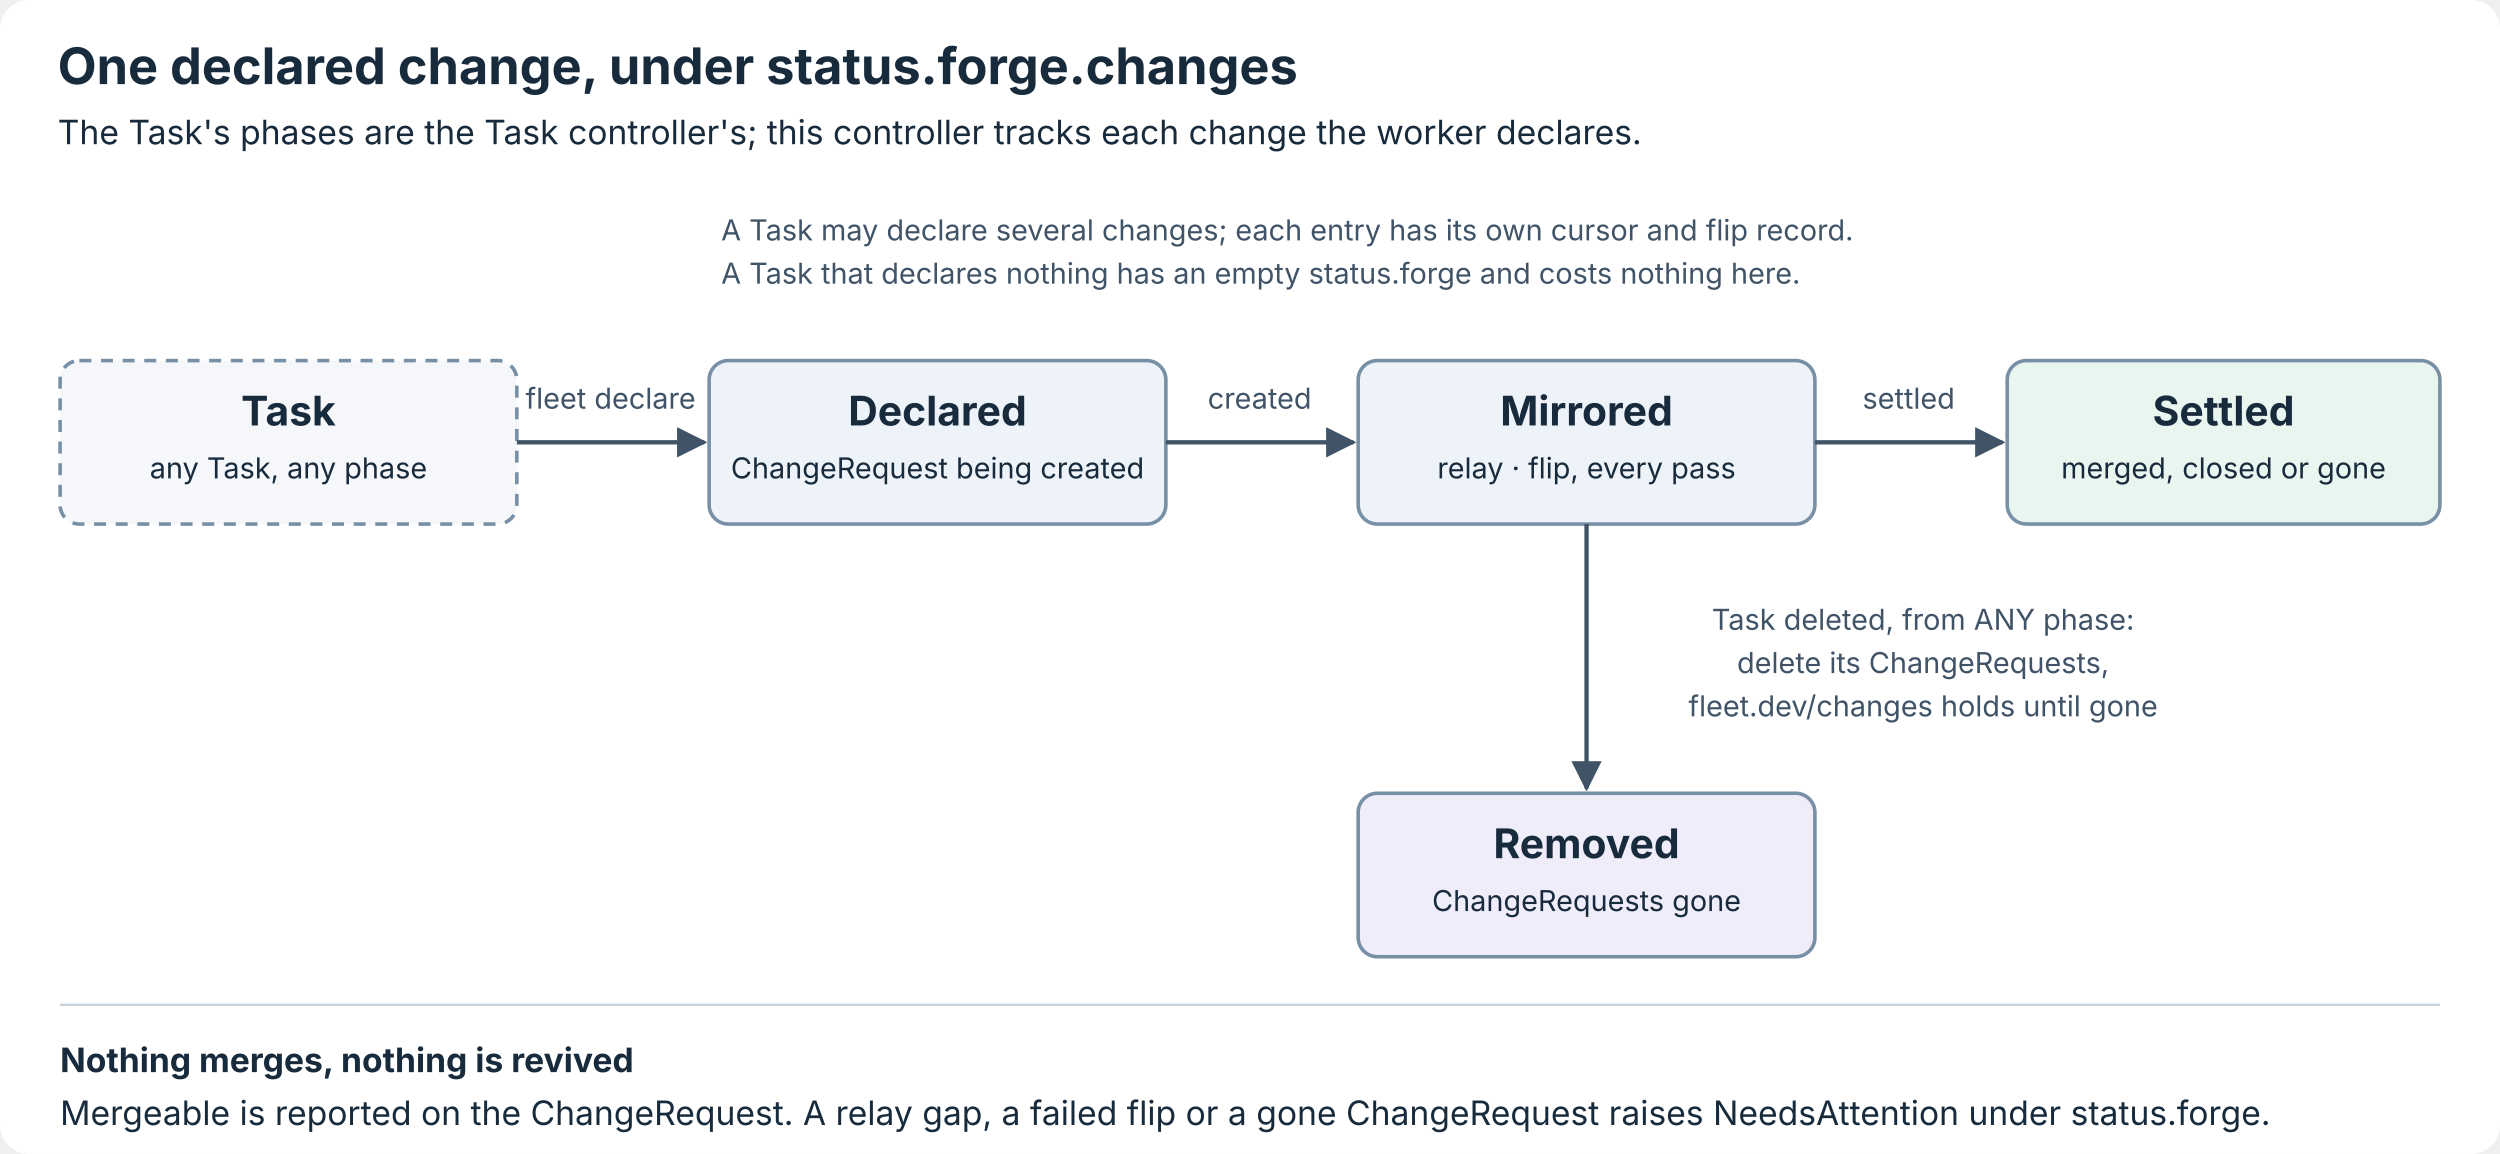
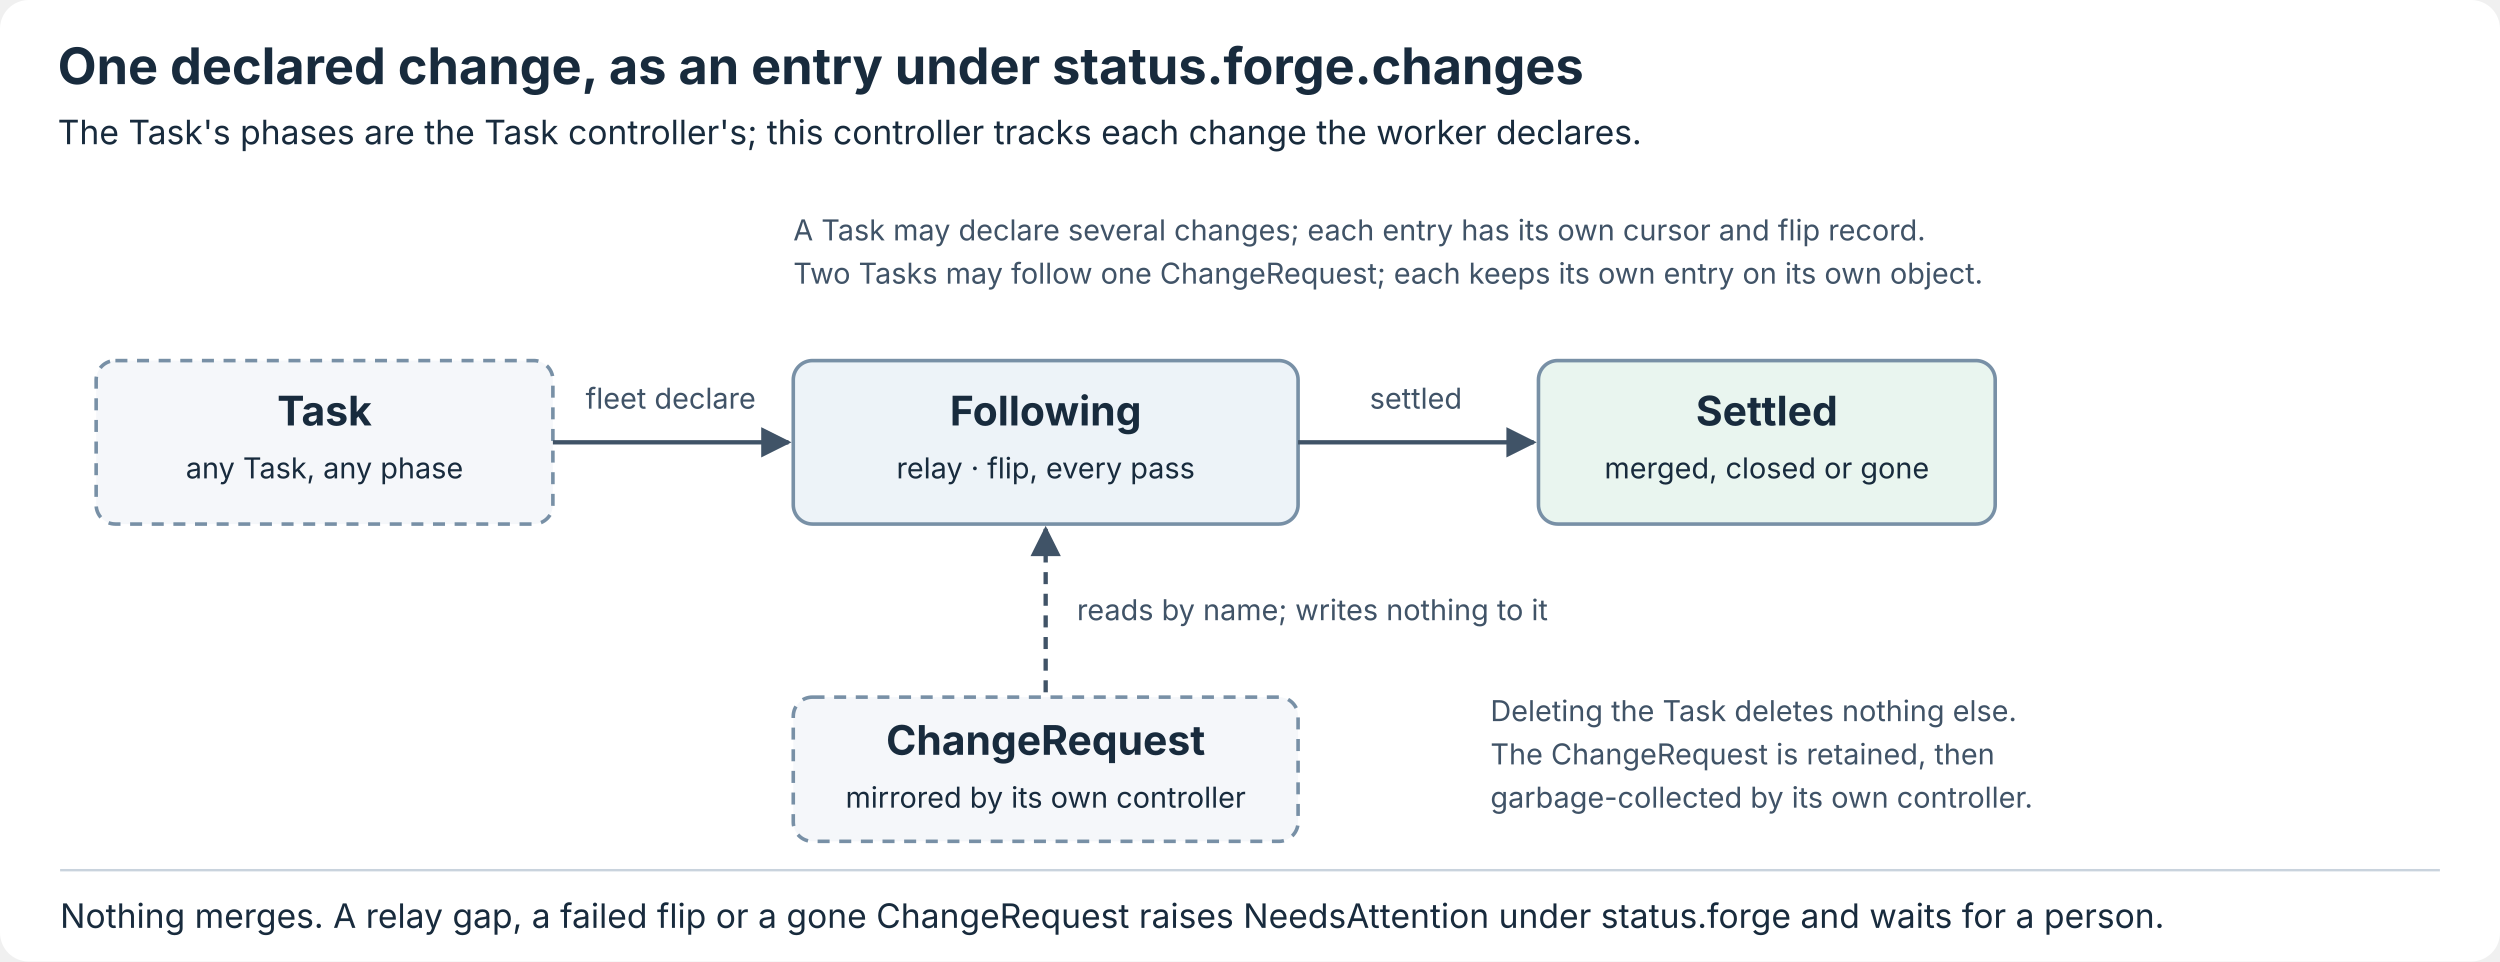
- <svg xmlns="http://www.w3.org/2000/svg" viewBox="0 0 1040 480" role="img" aria-labelledby="title desc">
+ <svg xmlns="http://www.w3.org/2000/svg" viewBox="0 0 1040 400" role="img" aria-labelledby="title desc">
  <defs>
    <marker id="arrow" viewBox="0 0 10 10" refX="9" refY="5" markerWidth="7" markerHeight="7" orient="auto">
      <path d="M0 0 L10 5 L0 10 Z" fill="#405367" />
    </marker>
  </defs>
-   <rect width="1040" height="480" rx="12" fill="#ffffff" />
+   <rect width="1040" height="400" rx="12" fill="#ffffff" />
  <g font-family="system-ui,-apple-system,Segoe UI,sans-serif" fill="#182b3d">
-     <text x="24" y="35" font-size="21" font-weight="700">One declared change, under status.forge.changes</text>
+     <text x="24" y="35" font-size="21" font-weight="700">One declared change, as an entry under status.forge.changes</text>
    <text x="24" y="60" font-size="14">The Task's phases are the Task controller's; this controller tracks each change the worker declares.</text>
    <g stroke="#7890a6" stroke-width="1.5" fill="#edf3f8">
-       <rect id="task" x="25" y="150" width="190" height="68" rx="8" fill="#f5f7fa" stroke-dasharray="5 4" />
-       <rect id="declared" x="295" y="150" width="190" height="68" rx="8" />
-       <rect id="mirrored" x="565" y="150" width="190" height="68" rx="8" />
-       <rect id="settled" x="835" y="150" width="180" height="68" rx="8" fill="#e9f5ef" />
-       <rect id="removed" x="565" y="330" width="190" height="68" rx="8" fill="#f0edfa" />
+       <rect id="task" x="40" y="150" width="190" height="68" rx="8" fill="#f5f7fa" stroke-dasharray="5 4" />
+       <rect id="following" x="330" y="150" width="210" height="68" rx="8" />
+       <rect id="settled" x="640" y="150" width="190" height="68" rx="8" fill="#e9f5ef" />
+       <rect id="changerequest" x="330" y="290" width="210" height="60" rx="8" fill="#f5f7fa" stroke-dasharray="5 4" />
    </g>
    <g text-anchor="middle" font-size="17" font-weight="650">
-       <text x="120" y="177">Task</text>
-       <text x="390" y="177">Declared</text>
-       <text x="660" y="177">Mirrored</text>
-       <text x="925" y="177">Settled</text>
-       <text x="660" y="357">Removed</text>
+       <text x="135" y="177">Task</text>
+       <text x="435" y="177">Following</text>
+       <text x="735" y="177">Settled</text>
+       <text x="435" y="314">ChangeRequest</text>
    </g>
    <g text-anchor="middle" font-size="12">
-       <text x="120" y="199">any Task, any phase</text>
-       <text x="390" y="199">ChangeRequest being created</text>
-       <text x="660" y="199">relay · flip, every pass</text>
-       <text x="925" y="199">merged, closed or gone</text>
-       <text x="660" y="379">ChangeRequests gone</text>
+       <text x="135" y="199">any Task, any phase</text>
+       <text x="435" y="199">relay · flip, every pass</text>
+       <text x="735" y="199">merged, closed or gone</text>
+       <text x="435" y="336">mirrored by its own controller</text>
    </g>
    <g fill="none" stroke="#405367" stroke-width="1.8" marker-end="url(#arrow)">
-       <path id="declare" d="M215 184 H293" />
-       <path id="created" d="M485 184 H563" />
-       <path id="settle" d="M755 184 H833" />
-       <path id="delete" d="M660 218 V328" />
+       <path id="declare" d="M230 184 H328" />
+       <path id="settle" d="M540 184 H638" />
+       <path id="reads" d="M435 288 V220" stroke-dasharray="5 4" />
    </g>
    <g font-size="12" fill="#405367" text-anchor="middle">
-       <text x="254" y="170">fleet declare</text>
-       <text x="524" y="170">created</text>
-       <text x="794" y="170">settled</text>
-       <text x="800" y="262">Task deleted, from ANY phase:</text>
-       <text x="800" y="280">delete its ChangeRequests,</text>
-       <text x="800" y="298">fleet.dev/changes holds until gone</text>
+       <text x="279" y="170">fleet declare</text>
+       <text x="589" y="170">settled</text>
    </g>
+     <text x="448" y="258" font-size="12" fill="#405367">reads by name; writes nothing to it</text>
    <g font-size="12" fill="#405367">
-       <text x="300" y="100">A Task may declare several changes; each entry has its own cursor and flip record.</text>
-       <text x="300" y="118">A Task that declares nothing has an empty status.forge and costs nothing here.</text>
+       <text x="330" y="100">A Task may declare several changes; each entry has its own cursor and flip record.</text>
+       <text x="330" y="118">Two Tasks may follow one ChangeRequest; each keeps its own entry on its own object.</text>
+       <text x="620" y="300">Deleting the Task deletes nothing else.</text>
+       <text x="620" y="318">The ChangeRequest is retained, then</text>
+       <text x="620" y="336">garbage-collected by its own controller.</text>
    </g>
-     <path d="M25 418 H1015" stroke="#c9d3dd" />
-     <g font-size="14">
-       <text x="25" y="446" font-weight="650">Nothing merges, nothing is revived</text>
-       <text x="25" y="468">Mergeable is reported on the ChangeRequest. A relay gap, a failed flip or a gone ChangeRequest raises NeedsAttention under status.forge.</text>
-     </g>
+     <path d="M25 362 H1015" stroke="#c9d3dd" />
+     <text x="25" y="386" font-size="14">Nothing merges. A relay gap, a failed flip or a gone ChangeRequest raises NeedsAttention under status.forge and waits for a person.</text>
  </g>
</svg>
